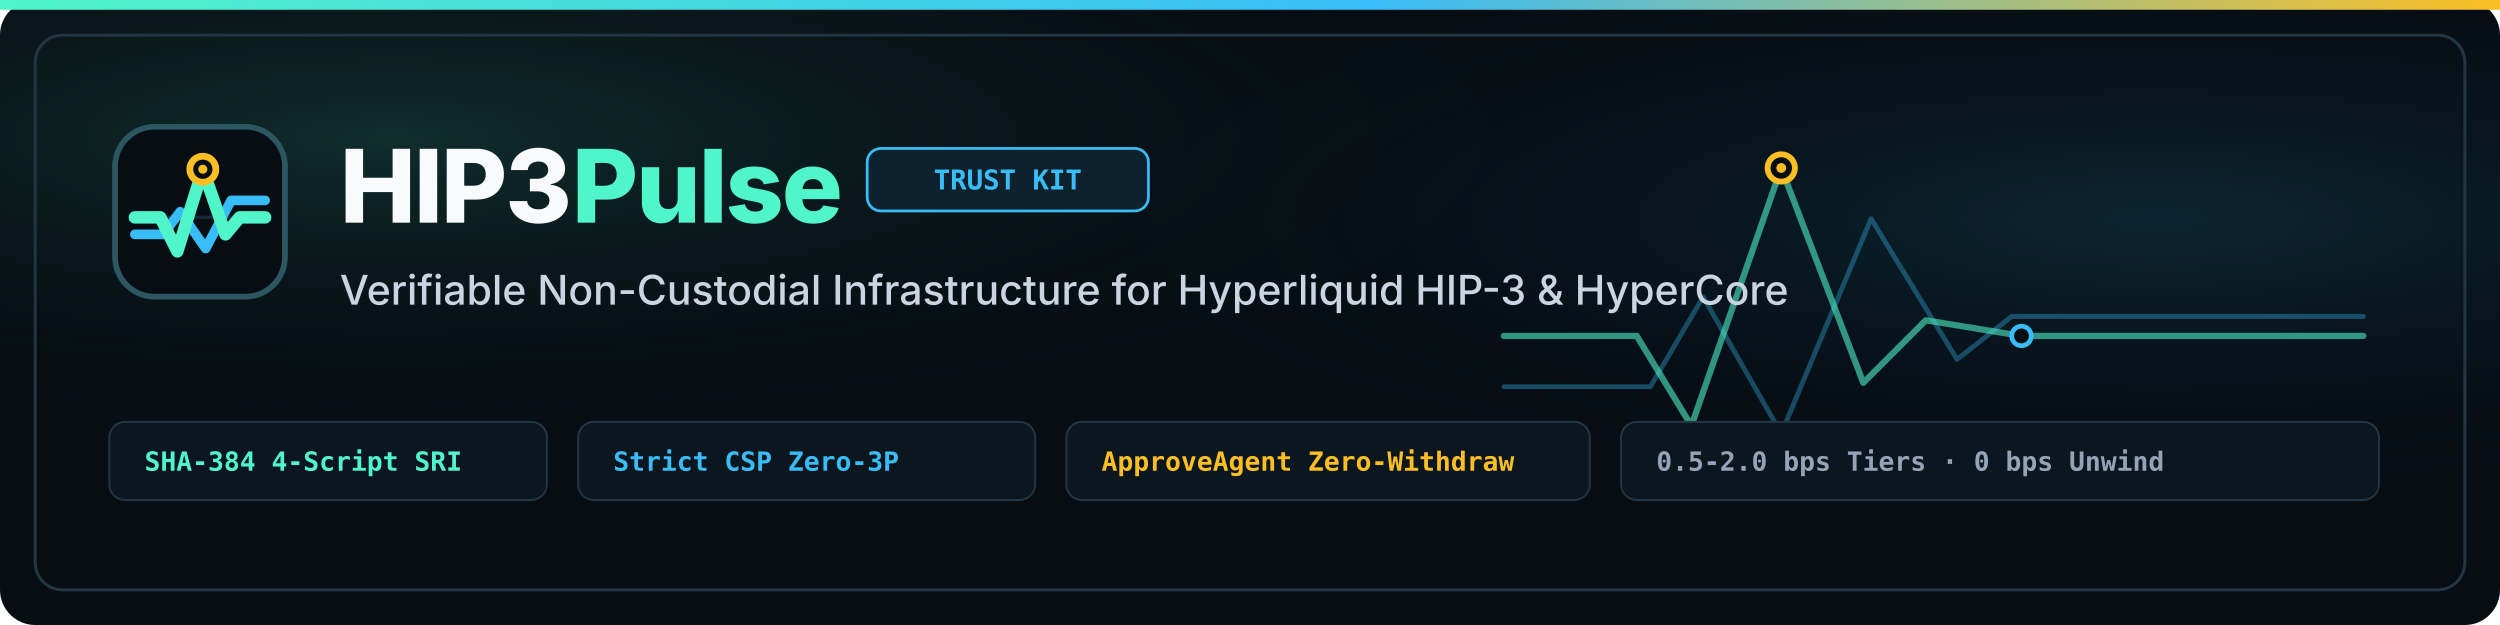
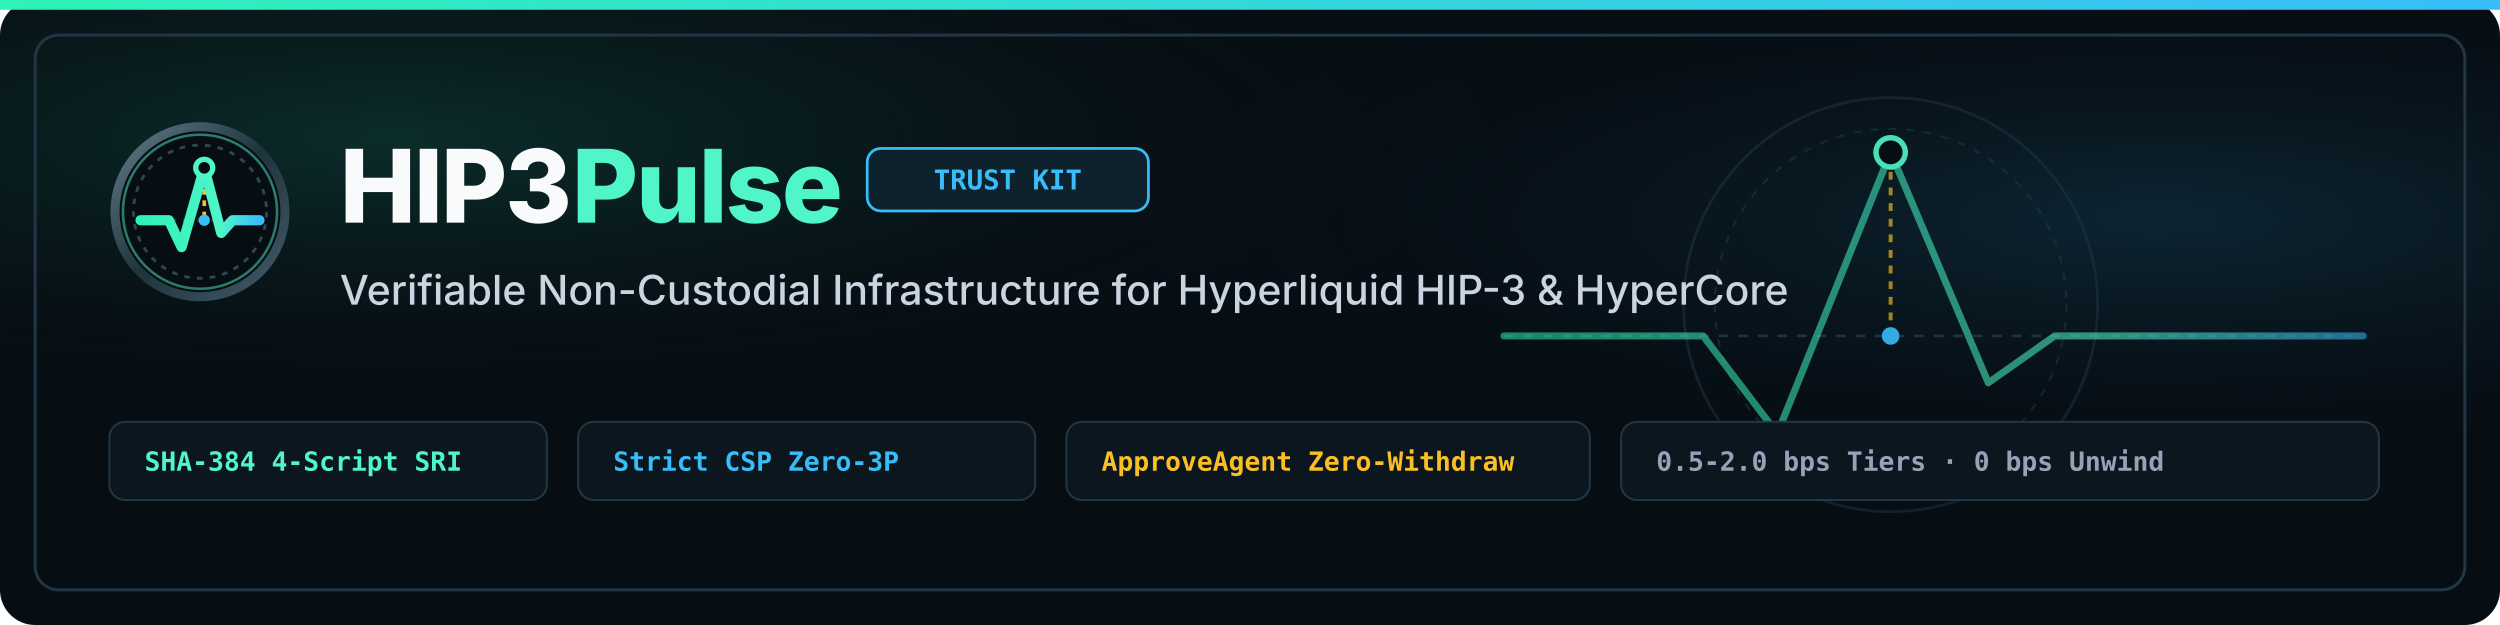
<svg xmlns="http://www.w3.org/2000/svg" viewBox="0 0 1280 320" width="1280" height="320" fill="none">
  <defs>
    <linearGradient id="topBar" x1="0" y1="0" x2="1280" y2="0" gradientUnits="userSpaceOnUse">
-       <stop offset="0%" stop-color="#50F5C9" />
-       <stop offset="55%" stop-color="#38BDF8" />
-       <stop offset="100%" stop-color="#FBBF24" />
+       <stop offset="0%" stop-color="#2EF2B8" />
+       <stop offset="100%" stop-color="#38BDF8" />
+     </linearGradient>
+     <linearGradient id="bezelGrad" x1="6" y1="6" x2="58" y2="58" gradientUnits="userSpaceOnUse">
+       <stop offset="0%" stop-color="#5B7380" />
+       <stop offset="50%" stop-color="#1E343D" />
+       <stop offset="100%" stop-color="#3E5763" />
+     </linearGradient>
+     <linearGradient id="pulseGrad" x1="11" y1="35" x2="53" y2="35" gradientUnits="userSpaceOnUse">
+       <stop offset="0%" stop-color="#2EF2B8" />
+       <stop offset="68%" stop-color="#50F5C9" />
+       <stop offset="100%" stop-color="#38BDF8" />
+     </linearGradient>
+     <linearGradient id="bgPulseGrad" x1="770" y1="172" x2="1210" y2="172" gradientUnits="userSpaceOnUse">
+       <stop offset="0%" stop-color="#2EF2B8" stop-opacity="0.58" />
+       <stop offset="70%" stop-color="#50F5C9" stop-opacity="0.62" />
+       <stop offset="100%" stop-color="#38BDF8" stop-opacity="0.58" />
    </linearGradient>
    <radialGradient id="glowL" cx="16%" cy="22%" r="48%">
-       <stop offset="0%" stop-color="#50F5C9" stop-opacity="0.14" />
+       <stop offset="0%" stop-color="#2EF2B8" stop-opacity="0.14" />
      <stop offset="100%" stop-color="#060D13" stop-opacity="0" />
    </radialGradient>
    <radialGradient id="glowR" cx="86%" cy="35%" r="45%">
      <stop offset="0%" stop-color="#38BDF8" stop-opacity="0.14" />
      <stop offset="100%" stop-color="#060D13" stop-opacity="0" />
    </radialGradient>
  </defs>
  <rect width="1280" height="320" rx="18" fill="#060D13" />
  <rect width="1280" height="320" rx="18" fill="url(#glowL)" />
  <rect width="1280" height="320" rx="18" fill="url(#glowR)" />
  <rect x="0" y="0" width="1280" height="5" fill="url(#topBar)" />
-   <rect x="18" y="18" width="1244" height="284" rx="14" stroke="#223644" stroke-width="1.5" />
-   <path d="M770 198 H845 L872 152 L912 222 L958 112 L1002 184 L1030 162 H1210" stroke="#38BDF8" stroke-opacity="0.34" stroke-width="2.5" stroke-linecap="round" stroke-linejoin="round" />
-   <path d="M770 172 H838 L866 218 L912 86 L954 196 L986 164 L1035 172 H1210" stroke="#50F5C9" stroke-opacity="0.58" stroke-width="3.2" stroke-linecap="round" stroke-linejoin="round" />
-   <circle cx="912" cy="86" r="7" fill="#060D13" stroke="#FBBF24" stroke-width="3" />
-   <circle cx="912" cy="86" r="2.5" fill="#FBBF24" />
-   <circle cx="1035" cy="172" r="5" fill="#060D13" stroke="#38BDF8" stroke-width="2.4" />
+   <rect x="18" y="18" width="1244" height="284" rx="12" stroke="#223644" stroke-width="1.5" />
+   <g opacity="0.9">
+     <circle cx="968" cy="156" r="106" stroke="#1E3845" stroke-opacity="0.55" stroke-width="1.4" />
+     <circle cx="968" cy="156" r="90" stroke="#2B4854" stroke-opacity="0.45" stroke-width="1" stroke-dasharray="4 5" />
+     <line x1="770" y1="172" x2="1210" y2="172" stroke="#1E3845" stroke-width="1.3" stroke-dasharray="5 5" />
+     <line x1="968" y1="88" x2="968" y2="172" stroke="#FBBF24" stroke-opacity="0.72" stroke-width="2" stroke-dasharray="4 4" />
+     <path d="M770 172 H872 L910 222 L968 78 L1018 196 L1052 172 H1210" stroke="url(#bgPulseGrad)" stroke-width="3.6" stroke-linecap="round" stroke-linejoin="round" />
+     <circle cx="968" cy="78" r="7.5" fill="#060D13" stroke="#50F5C9" stroke-width="2.8" />
+     <circle cx="968" cy="172" r="4.5" fill="#38BDF8" />
+   </g>
  <g transform="translate(56, 62) scale(1.45)">
-     <rect x="2" y="2" width="60" height="60" rx="14" fill="#060D13" stroke="#2C5662" stroke-width="2" />
-     <line x1="9" y1="34" x2="55" y2="34" stroke="#162A36" stroke-width="1.2" />
-     <path d="M9 40h10l6-8 9 13 9-17h12" stroke="#38BDF8" stroke-width="3.4" stroke-linecap="round" stroke-linejoin="round" />
-     <path d="M9 34h9l6 12 9-29 8 23 5-6h9" stroke="#50F5C9" stroke-width="4.4" stroke-linecap="round" stroke-linejoin="round" />
-     <circle cx="33" cy="17" r="4.6" fill="#060D13" stroke="#FBBF24" stroke-width="2.4" />
-     <circle cx="33" cy="17" r="1.6" fill="#FBBF24" />
+     <circle cx="32" cy="32" r="30" fill="#060D13" stroke="url(#bezelGrad)" stroke-width="3.2" />
+     <circle cx="32" cy="32" r="27.2" stroke="#50F5C9" stroke-opacity="0.48" stroke-width="0.9" />
+     <circle cx="32" cy="32" r="23.5" stroke="#2B4854" stroke-width="1" stroke-dasharray="2 2.5" />
+     <line x1="11" y1="35" x2="53" y2="35" stroke="#1E3845" stroke-width="1.1" stroke-dasharray="2.5 2.5" />
+     <line x1="33.5" y1="20" x2="33.5" y2="35" stroke="#FBBF24" stroke-width="1.3" stroke-dasharray="2 2" />
+     <path d="M11 35 H21 L25.5 44.5 L33.5 16.5 L39.5 39.5 L43.5 35 H53" stroke="url(#pulseGrad)" stroke-width="3.6" stroke-linecap="round" stroke-linejoin="round" />
+     <circle cx="33.5" cy="16.5" r="3" fill="#060D13" stroke="#50F5C9" stroke-width="1.9" />
+     <circle cx="33.5" cy="35" r="2" fill="#38BDF8" />
  </g>
  <text x="174" y="114" font-family="-apple-system, BlinkMacSystemFont, 'Inter', 'Segoe UI', sans-serif" font-size="52" font-weight="800" fill="#F8FAFC" letter-spacing="-1">HIP3<tspan fill="#50F5C9">Pulse</tspan>
  </text>
  <rect x="444" y="76" width="144" height="32" rx="7" fill="#0E222E" stroke="#38BDF8" stroke-width="1.4" />
  <text x="516" y="97" text-anchor="middle" font-family="ui-monospace, Menlo, Consolas, monospace" font-size="14" font-weight="700" fill="#38BDF8">TRUST KIT</text>
  <text x="174" y="156" font-family="-apple-system, BlinkMacSystemFont, 'Inter', 'Segoe UI', sans-serif" font-size="21" font-weight="500" fill="#CBD5E1">Verifiable Non-Custodial Infrastructure for Hyperliquid HIP-3 &amp; HyperCore</text>
  <g font-family="ui-monospace, Menlo, Consolas, monospace" font-size="13.5" font-weight="600">
    <rect x="56" y="216" width="224" height="40" rx="8" fill="#0B161E" stroke="#223644" />
    <text x="74" y="241" fill="#50F5C9">SHA-384 4-Script SRI</text>
    <rect x="296" y="216" width="234" height="40" rx="8" fill="#0B161E" stroke="#223644" />
    <text x="314" y="241" fill="#38BDF8">Strict CSP Zero-3P</text>
    <rect x="546" y="216" width="268" height="40" rx="8" fill="#0B161E" stroke="#223644" />
    <text x="564" y="241" fill="#FBBF24">ApproveAgent Zero-Withdraw</text>
    <rect x="830" y="216" width="388" height="40" rx="8" fill="#0B161E" stroke="#223644" />
    <text x="848" y="241" fill="#94A3B8">0.5-2.0 bps Tiers · 0 bps Unwind</text>
  </g>
</svg>
